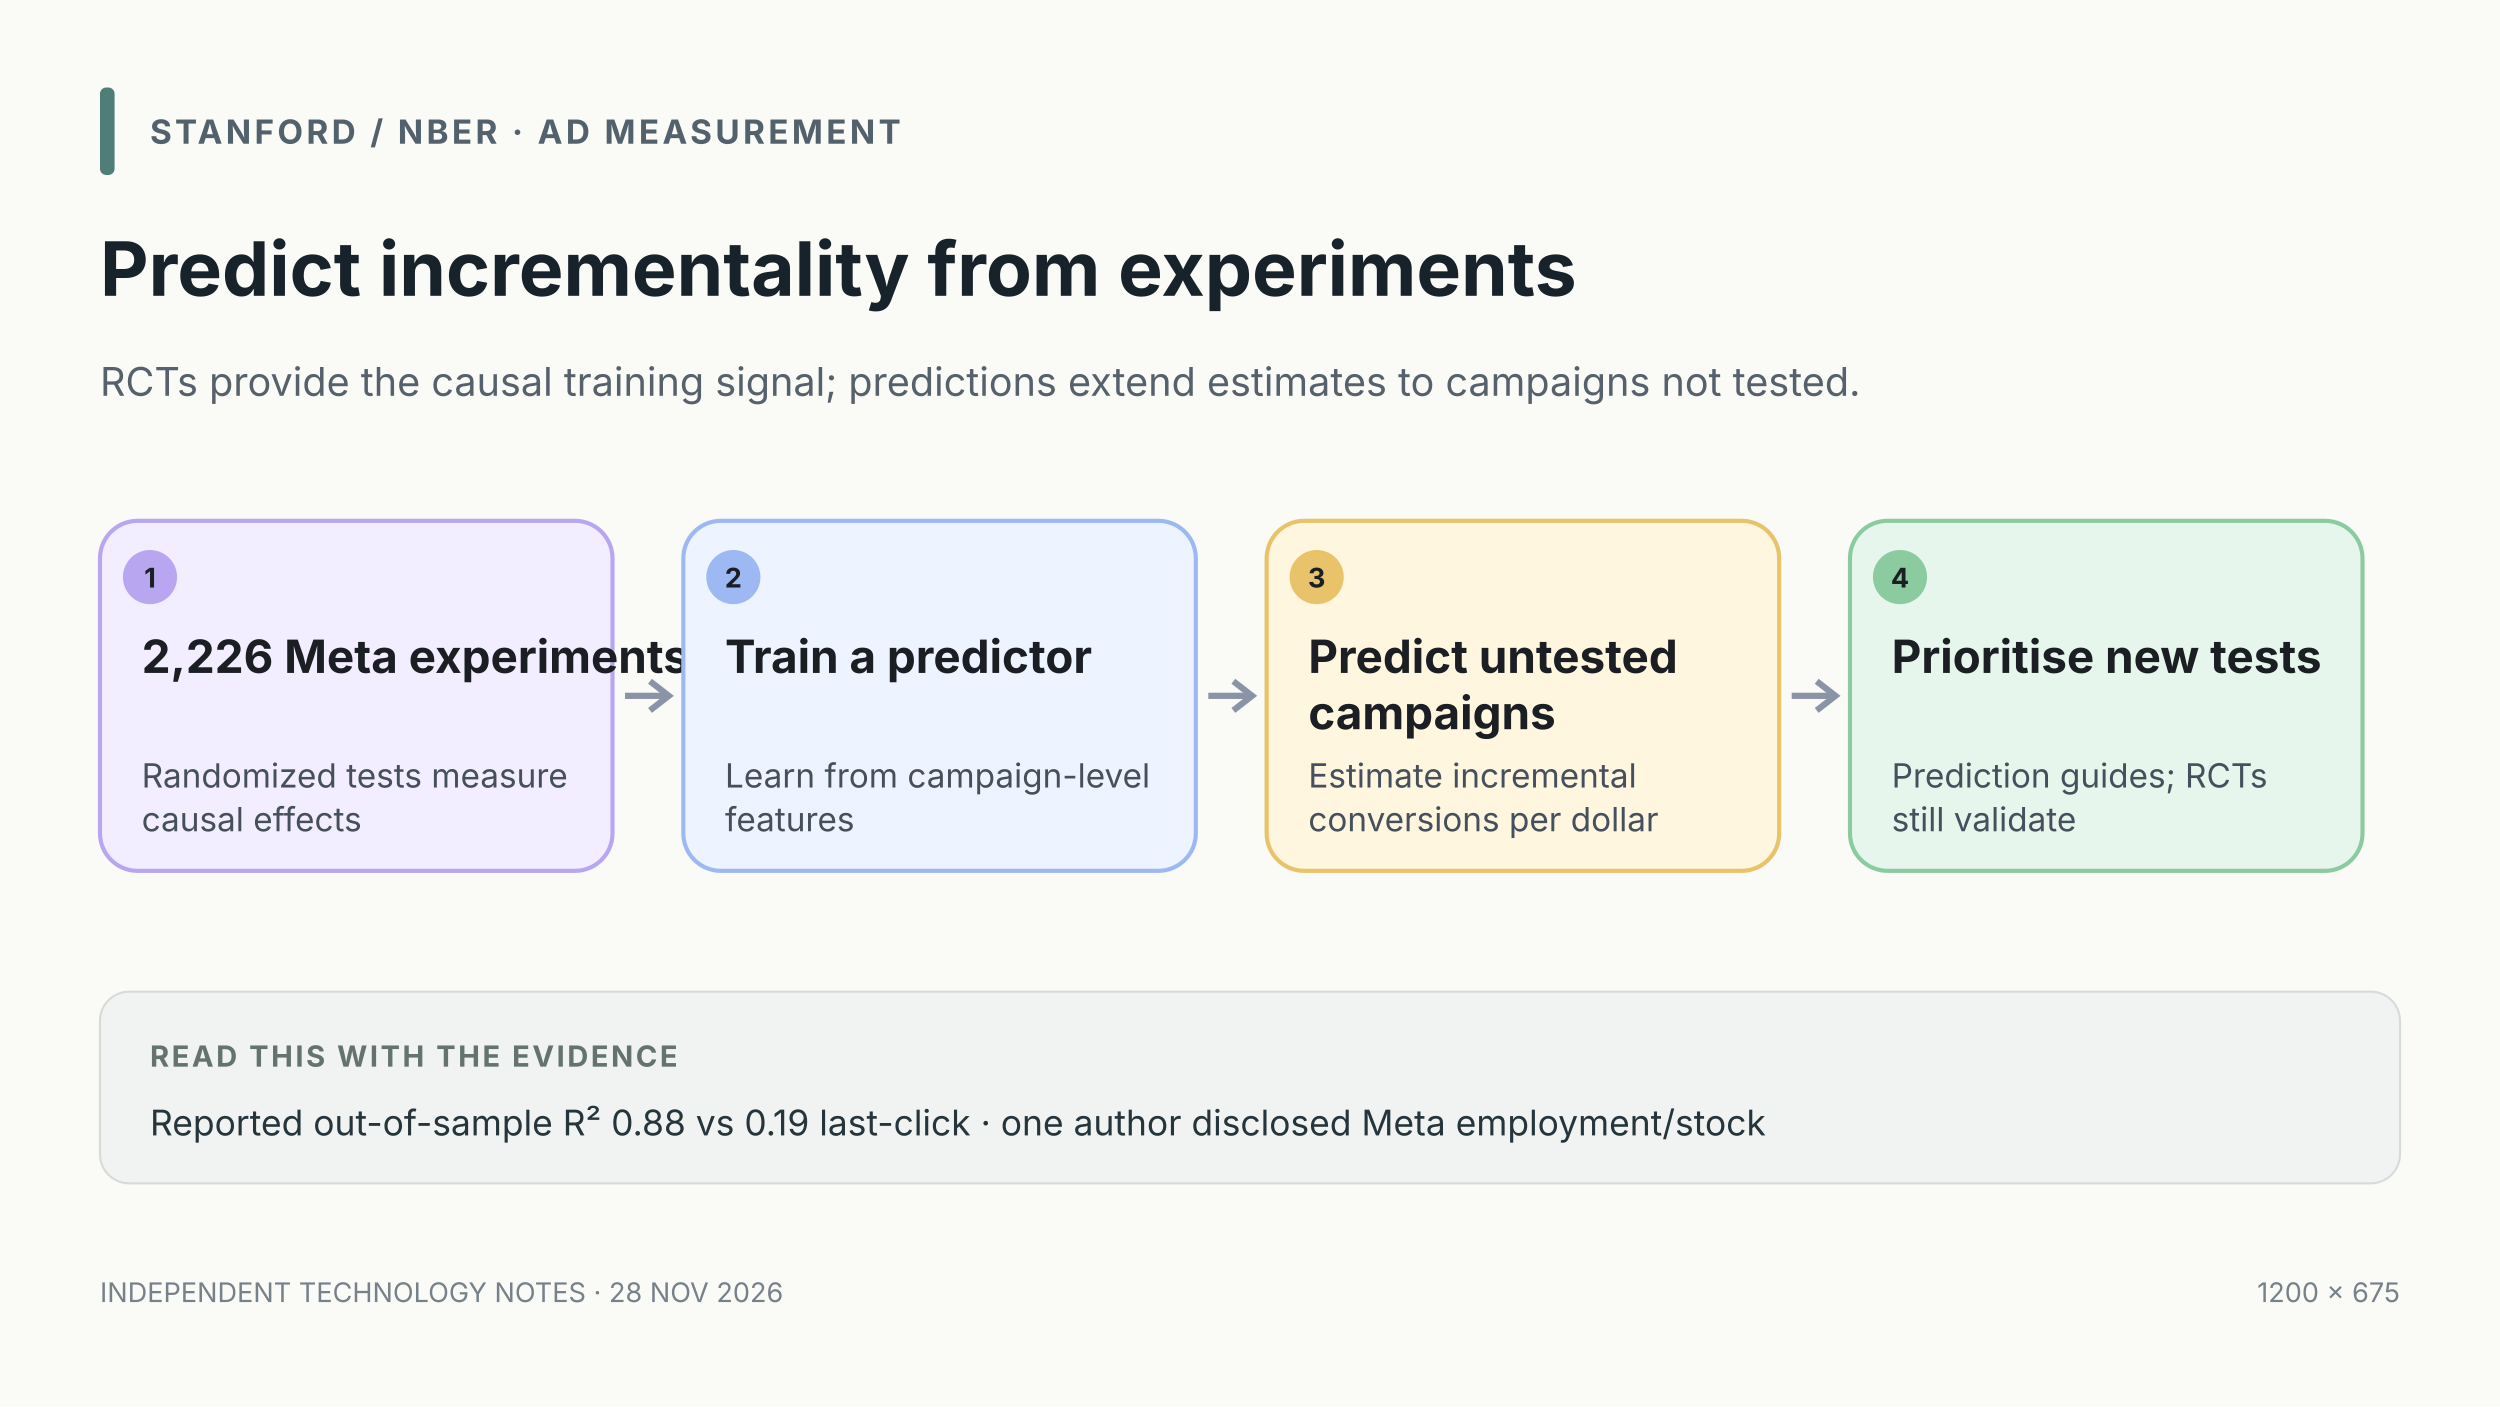
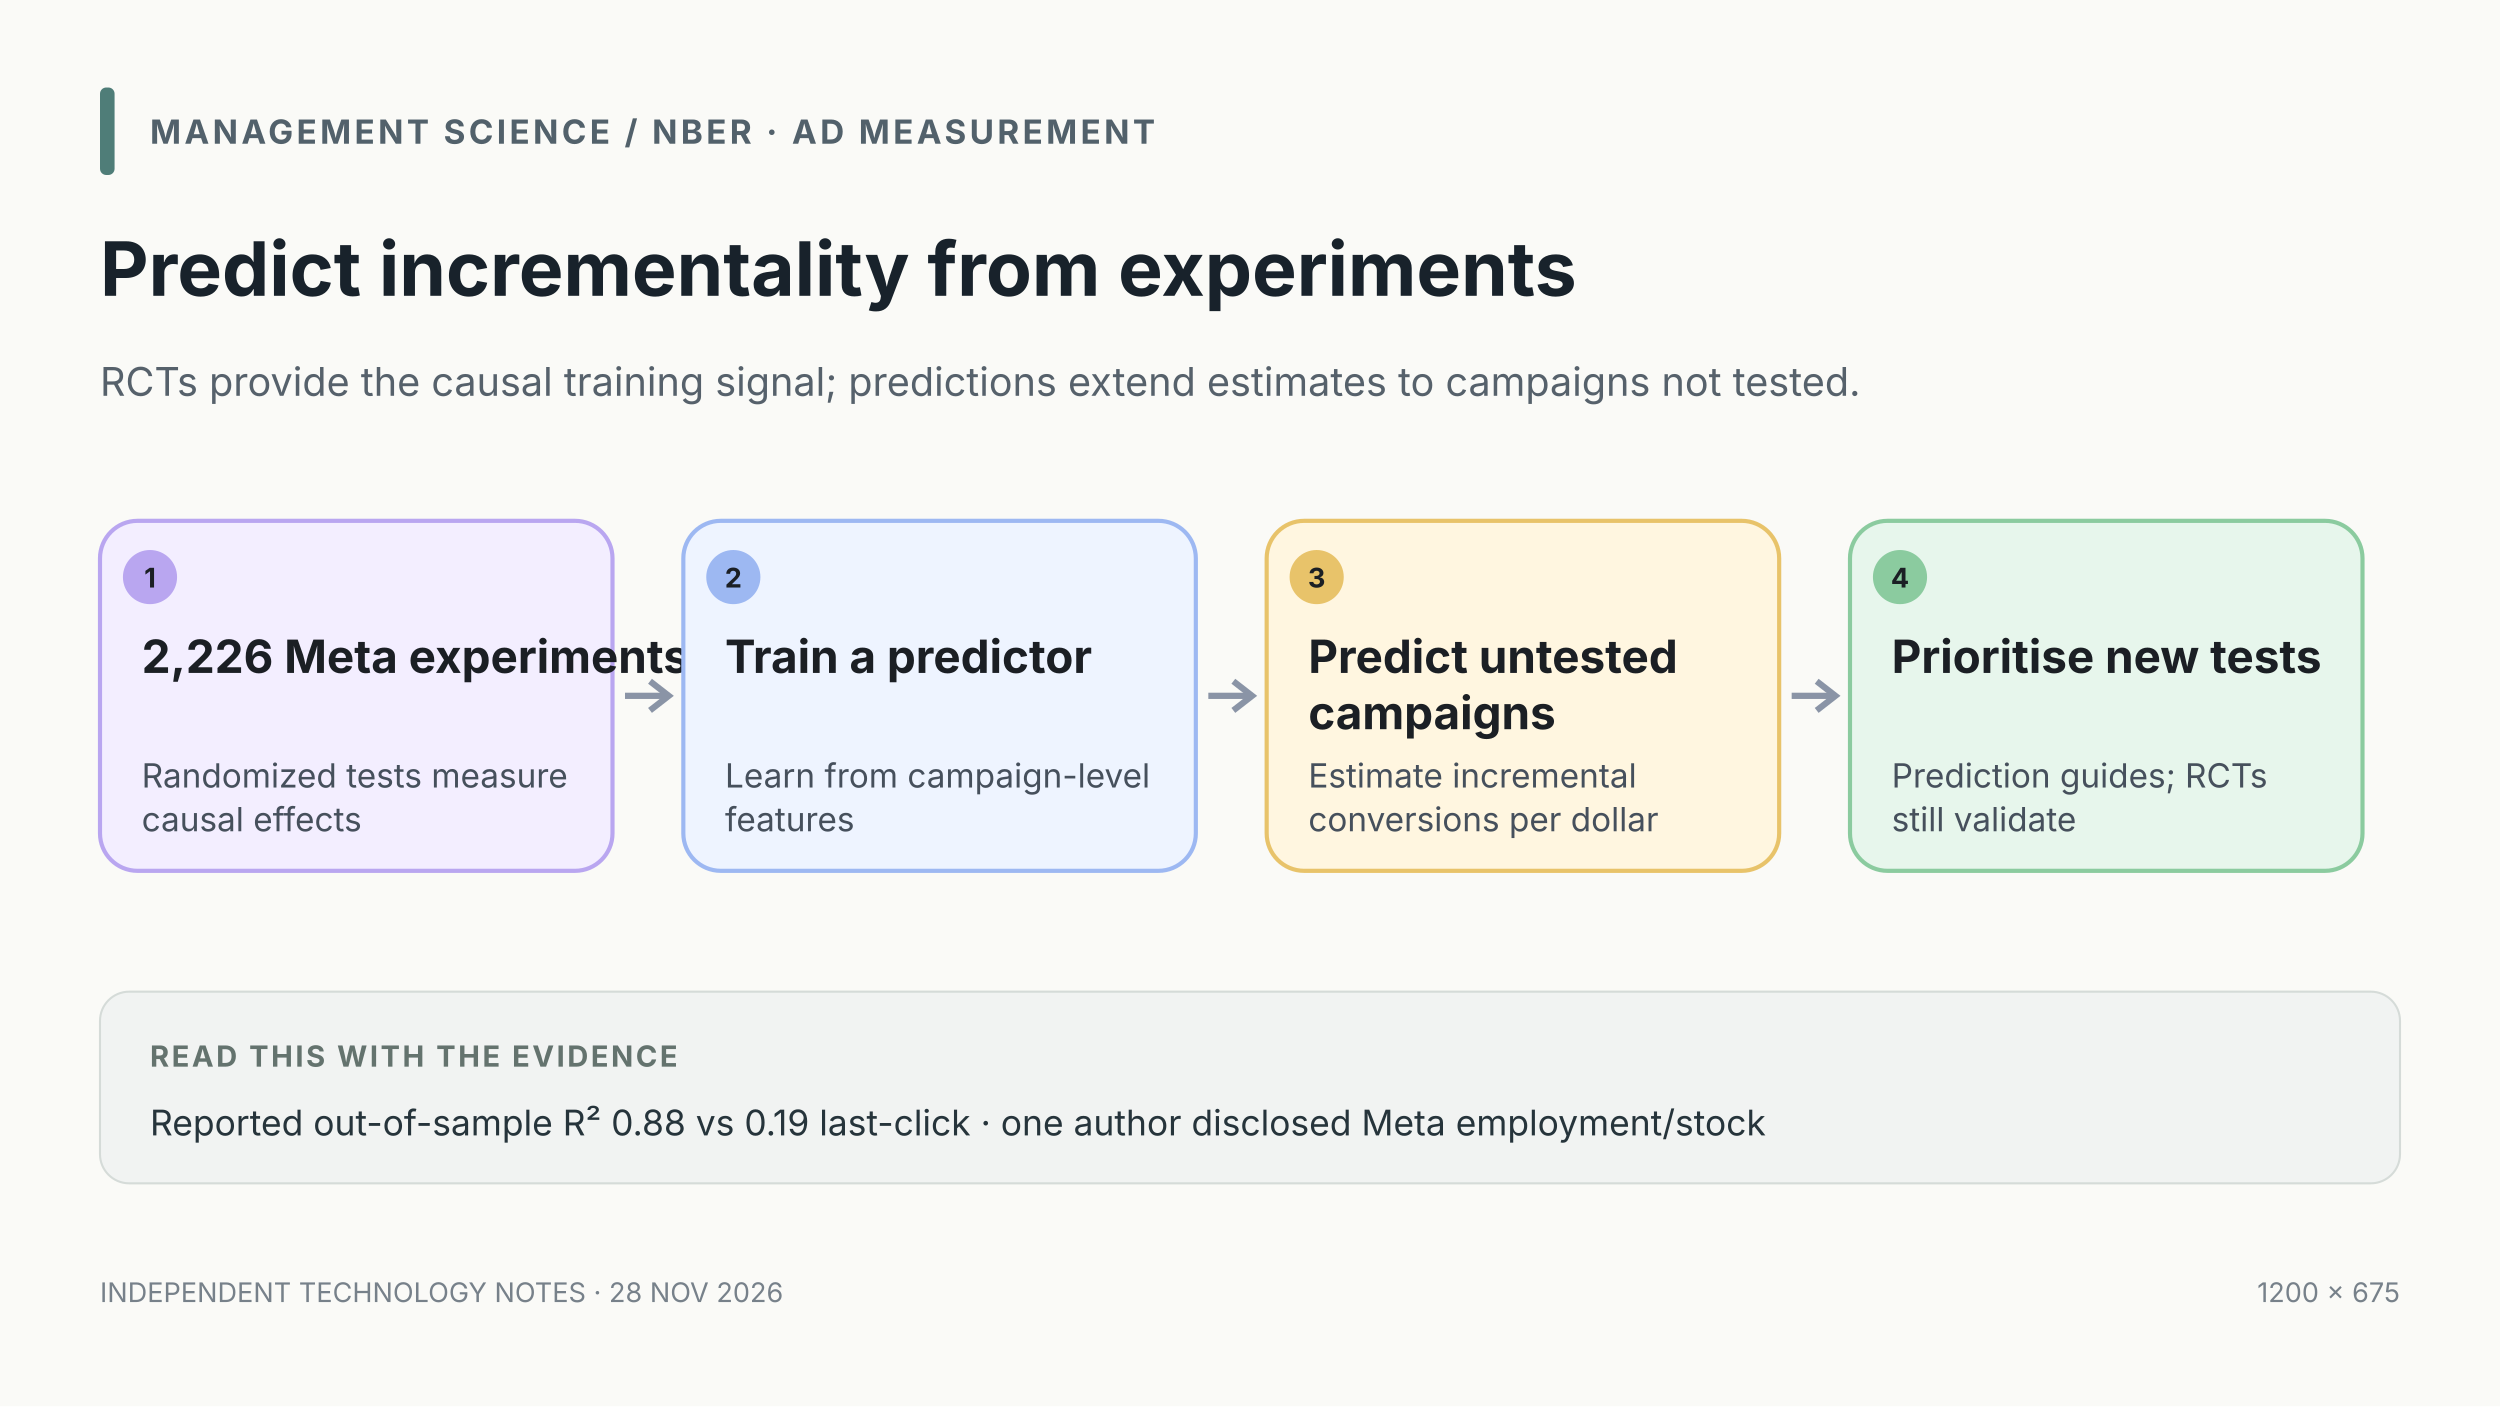
<svg xmlns="http://www.w3.org/2000/svg" width="1200" height="675" viewBox="0 0 1200 675" role="img" aria-labelledby="title desc">
  <rect width="1200" height="675" fill="#FAFAF7" />
  <rect x="48" y="42" width="7" height="42" rx="3" fill="#4F7D78" />
-   <text x="72" y="69" font-family="Inter,Arial,sans-serif" font-size="16" font-weight="700" letter-spacing="1.6" fill="#52616B">STANFORD / NBER · AD MEASUREMENT</text>
+   <text x="72" y="69" font-family="Inter,Arial,sans-serif" font-size="16" font-weight="700" letter-spacing="1.6" fill="#52616B">MANAGEMENT SCIENCE / NBER · AD MEASUREMENT</text>
  <text x="48" y="142" font-family="Inter,Arial,sans-serif" font-size="36" font-weight="750" fill="#18222B">Predict incrementality from experiments</text>
  <text x="48" y="190" font-family="Inter,Arial,sans-serif" font-size="19" fill="#56616B">RCTs provide the causal training signal; predictions extend estimates to campaigns not tested.</text>
  <rect x="48" y="250" width="246" height="168" rx="18" fill="#F3EEFF" stroke="#B9A6F0" stroke-width="2" />
  <circle cx="72" cy="277" r="13" fill="#B9A6F0" />
  <text x="72" y="282" text-anchor="middle" font-family="Inter,Arial,sans-serif" font-size="13" font-weight="700" fill="#1B1F24">1</text>
  <text x="68" y="323" font-family="Inter,Arial,sans-serif" font-size="22" font-weight="700" fill="#1B1F24">
    <tspan x="68" dy="0">2,226 Meta experiments</tspan>
  </text>
  <text x="68" y="378" font-family="Inter,Arial,sans-serif" font-size="16" font-weight="400" fill="#46505C">
    <tspan x="68" dy="0">Randomized tests measure</tspan>
    <tspan x="68" dy="21">causal effects</tspan>
  </text>
  <path d="M300 334 H321" stroke="#8A94A6" stroke-width="3" fill="none" />
  <path d="M312 327 L321 334 L312 341" stroke="#8A94A6" stroke-width="3" fill="none" />
  <rect x="328" y="250" width="246" height="168" rx="18" fill="#EEF4FF" stroke="#9DB8F2" stroke-width="2" />
  <circle cx="352" cy="277" r="13" fill="#9DB8F2" />
  <text x="352" y="282" text-anchor="middle" font-family="Inter,Arial,sans-serif" font-size="13" font-weight="700" fill="#1B1F24">2</text>
  <text x="348" y="323" font-family="Inter,Arial,sans-serif" font-size="22" font-weight="700" fill="#1B1F24">
    <tspan x="348" dy="0">Train a predictor</tspan>
  </text>
  <text x="348" y="378" font-family="Inter,Arial,sans-serif" font-size="16" font-weight="400" fill="#46505C">
    <tspan x="348" dy="0">Learn from campaign-level</tspan>
    <tspan x="348" dy="21">features</tspan>
  </text>
  <path d="M580 334 H601" stroke="#8A94A6" stroke-width="3" fill="none" />
  <path d="M592 327 L601 334 L592 341" stroke="#8A94A6" stroke-width="3" fill="none" />
  <rect x="608" y="250" width="246" height="168" rx="18" fill="#FFF6E0" stroke="#E8C36A" stroke-width="2" />
  <circle cx="632" cy="277" r="13" fill="#E8C36A" />
  <text x="632" y="282" text-anchor="middle" font-family="Inter,Arial,sans-serif" font-size="13" font-weight="700" fill="#1B1F24">3</text>
  <text x="628" y="323" font-family="Inter,Arial,sans-serif" font-size="22" font-weight="700" fill="#1B1F24">
    <tspan x="628" dy="0">Predict untested</tspan>
    <tspan x="628" dy="27">campaigns</tspan>
  </text>
  <text x="628" y="378" font-family="Inter,Arial,sans-serif" font-size="16" font-weight="400" fill="#46505C">
    <tspan x="628" dy="0">Estimate incremental</tspan>
    <tspan x="628" dy="21">conversions per dollar</tspan>
  </text>
  <path d="M860 334 H881" stroke="#8A94A6" stroke-width="3" fill="none" />
  <path d="M872 327 L881 334 L872 341" stroke="#8A94A6" stroke-width="3" fill="none" />
  <rect x="888" y="250" width="246" height="168" rx="18" fill="#E7F6EC" stroke="#8BCB9F" stroke-width="2" />
  <circle cx="912" cy="277" r="13" fill="#8BCB9F" />
  <text x="912" y="282" text-anchor="middle" font-family="Inter,Arial,sans-serif" font-size="13" font-weight="700" fill="#1B1F24">4</text>
  <text x="908" y="323" font-family="Inter,Arial,sans-serif" font-size="22" font-weight="700" fill="#1B1F24">
    <tspan x="908" dy="0">Prioritise new tests</tspan>
  </text>
  <text x="908" y="378" font-family="Inter,Arial,sans-serif" font-size="16" font-weight="400" fill="#46505C">
    <tspan x="908" dy="0">Prediction guides; RCTs</tspan>
    <tspan x="908" dy="21">still validate</tspan>
  </text>
  <rect x="48" y="476" width="1104" height="92" rx="14" fill="#F1F3F2" stroke="#D5DBD8" />
  <text x="72" y="512" font-family="Inter,Arial,sans-serif" font-size="14" font-weight="700" letter-spacing="1.2" fill="#64736E">READ THIS WITH THE EVIDENCE</text>
  <text x="72" y="545" font-family="Inter,Arial,sans-serif" font-size="17" fill="#26343B">Reported out-of-sample R² 0.88 vs 0.19 last-click · one author disclosed Meta employment/stock</text>
  <text x="48" y="625" font-family="Inter,Arial,sans-serif" font-size="13" fill="#77818A">INDEPENDENT TECHNOLOGY NOTES · 28 NOV 2026</text>
  <text x="1152" y="625" text-anchor="end" font-family="Inter,Arial,sans-serif" font-size="13" fill="#77818A">1200 × 675</text>
</svg>
